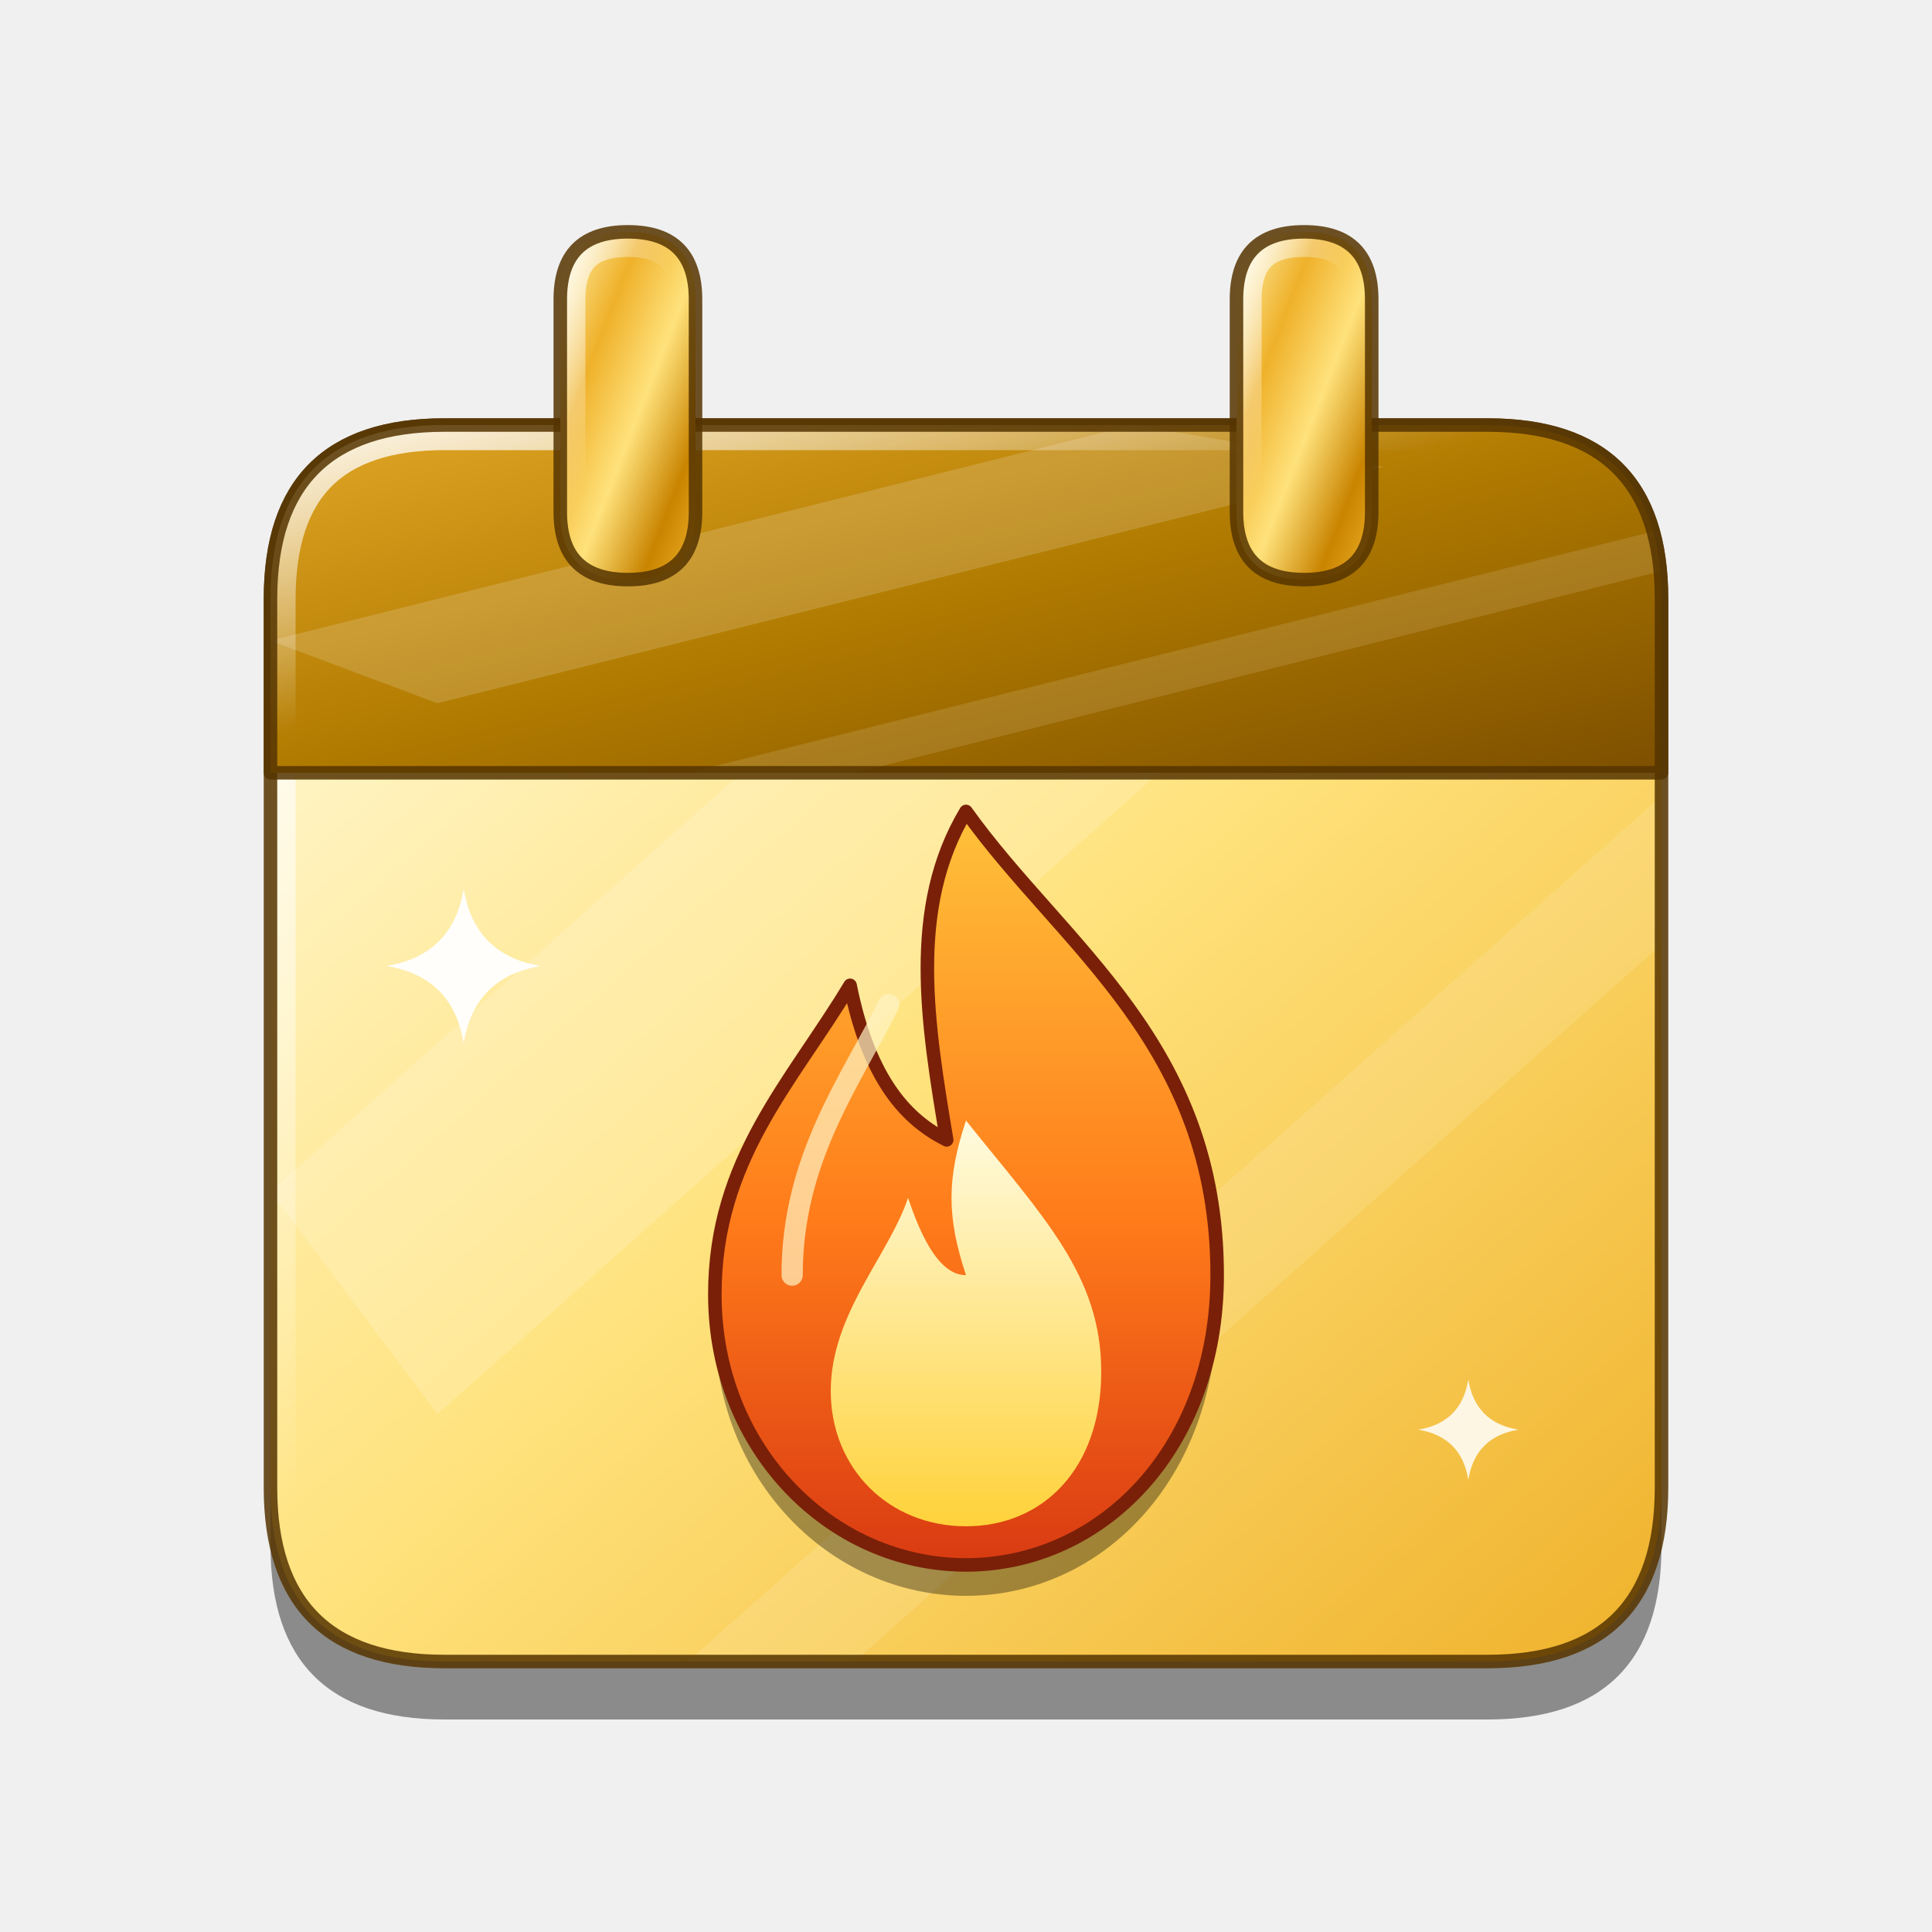
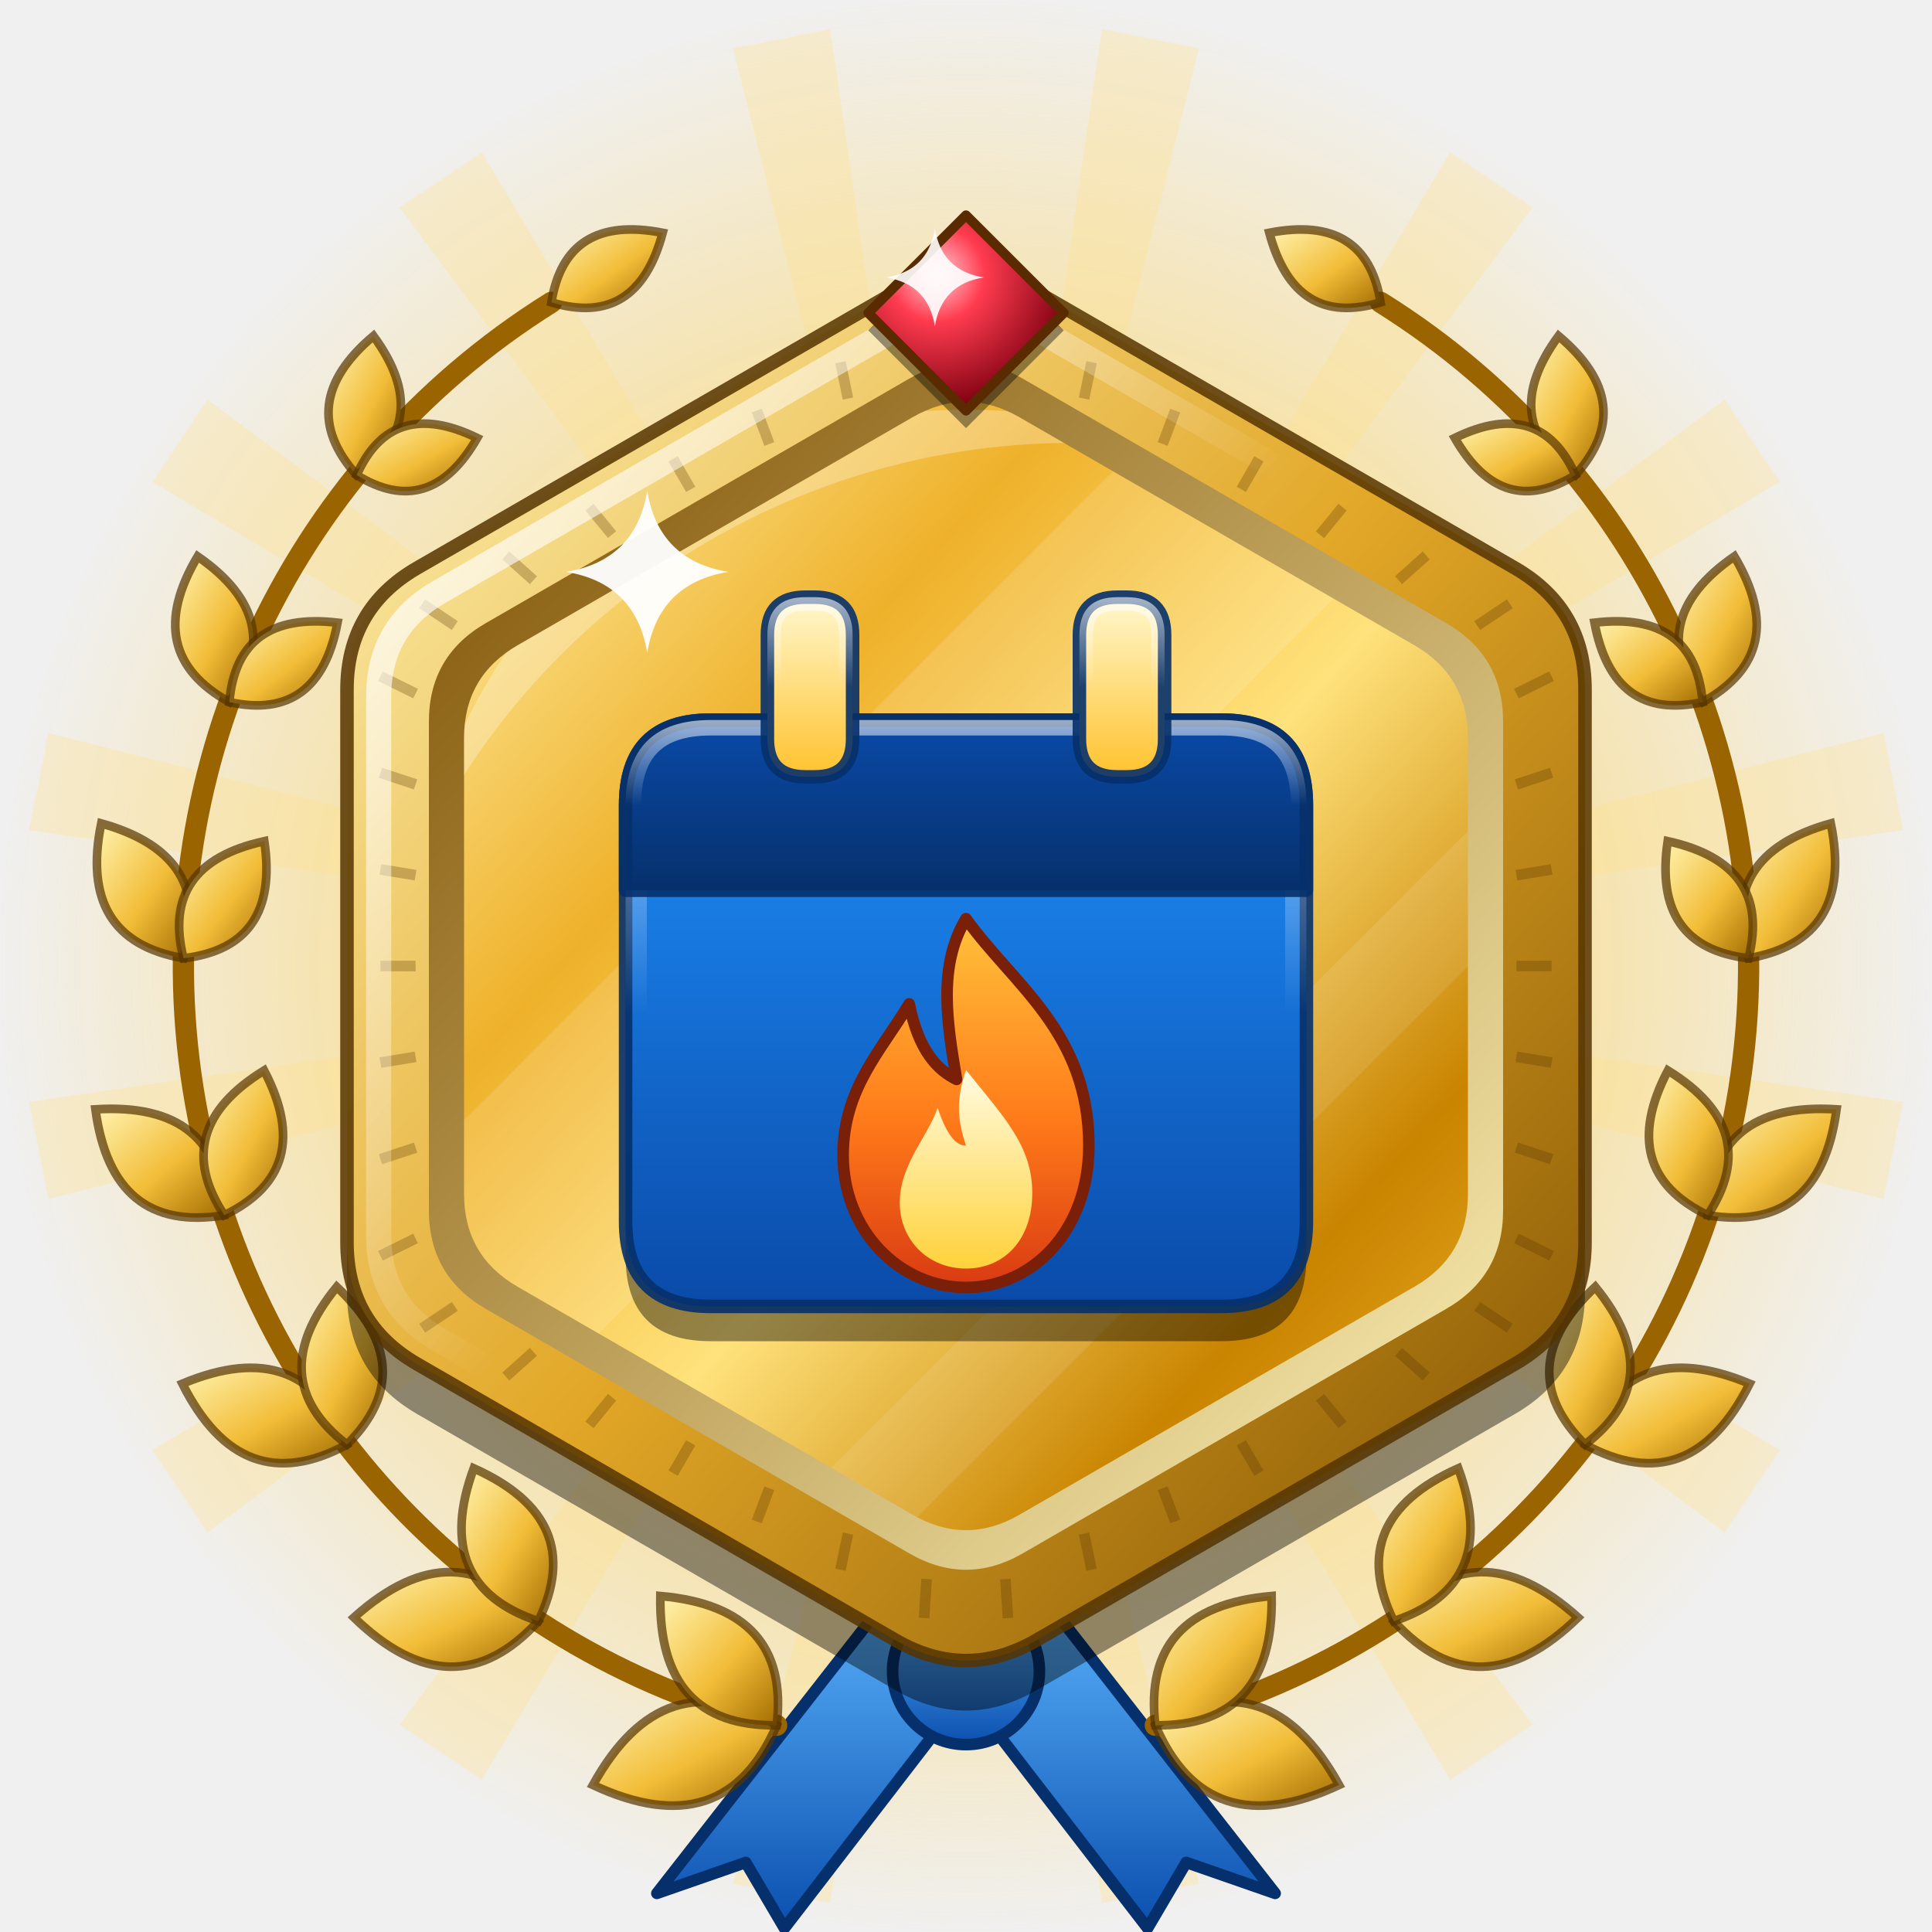
<svg xmlns="http://www.w3.org/2000/svg" width="120" height="120" viewBox="0 0 100 100">
  <defs>
-     <linearGradient id="m" x1="0" y1="0" x2="1" y2="1">
+     <linearGradient id="diasReto-oro-sym" x1="0" y1="0" x2="0" y2="1">
+       <stop offset="0" stop-color="#1f93ff" />
+       <stop offset="1" stop-color="#0a4aa8" />
+     </linearGradient>
+     <linearGradient id="diasReto-oro-symD" x1="0" y1="0" x2="0" y2="1">
+       <stop offset="0" stop-color="#0a4aa8" />
+       <stop offset="1" stop-color="#06306b" />
+     </linearGradient>
+     <linearGradient id="diasReto-oro-light" x1="0" y1="0" x2="0" y2="1">
+       <stop offset="0" stop-color="#fff8cf" />
+       <stop offset="1" stop-color="#ffc22e" />
+     </linearGradient>
+     <linearGradient id="diasReto-oro-symHl" x1="0" y1="0" x2="0" y2="1">
+       <stop offset="0" stop-color="#fff" stop-opacity="0.6" />
+       <stop offset="0.5" stop-color="#fff" stop-opacity="0" />
+       <stop offset="1" stop-color="#fff" stop-opacity="0" />
+     </linearGradient>
+     <linearGradient id="diasReto-oro-acc" x1="0" y1="0" x2="0" y2="1">
+       <stop offset="0" stop-color="#ff8a4a" />
+       <stop offset="1" stop-color="#d93a12" />
+     </linearGradient>
+     <linearGradient id="diasReto-oro-flame" x1="0" y1="0" x2="0" y2="1">
+       <stop offset="0" stop-color="#ffc23a" />
+       <stop offset="0.55" stop-color="#ff7a1a" />
+       <stop offset="1" stop-color="#d93a12" />
+     </linearGradient>
+     <linearGradient id="diasReto-oro-flameIn" x1="0" y1="0" x2="0" y2="1">
+       <stop offset="0" stop-color="#fffbe0" />
+       <stop offset="1" stop-color="#ffd23a" />
+     </linearGradient>
+     <radialGradient id="diasReto-oro-glow" cx="0.5" cy="0.5" r="0.5">
+       <stop offset="0.45" stop-color="#ffcf47" stop-opacity="0.6" />
+       <stop offset="1" stop-color="#ffcf47" stop-opacity="0" />
+     </radialGradient>
+     <linearGradient id="diasReto-oro-leaf" x1="0" y1="0" x2="1" y2="1">
+       <stop offset="0" stop-color="#fff3b0" />
+       <stop offset="0.55" stop-color="#f2bd38" />
+       <stop offset="1" stop-color="#a26c00" />
+     </linearGradient>
+     <linearGradient id="diasReto-oro-ribbon" x1="0" y1="0" x2="0" y2="1">
+       <stop offset="0" stop-color="#5cb6ff" />
+       <stop offset="1" stop-color="#0b4fae" />
+     </linearGradient>
+     <radialGradient id="diasReto-oro-gem" cx="0.35" cy="0.3" r="0.7">
+       <stop offset="0" stop-color="#ffd0d6" />
+       <stop offset="0.35" stop-color="#ff3b4f" />
+       <stop offset="1" stop-color="#7a0010" />
+     </radialGradient>
+     <linearGradient id="diasReto-oro-rim" x1="0" y1="0" x2="1" y2="1">
+       <stop offset="0" stop-color="#fff4b8" />
+       <stop offset="0.5" stop-color="#e2a727" />
+       <stop offset="1" stop-color="#7d4f00" />
+     </linearGradient>
+     <linearGradient id="diasReto-oro-rimIn" x1="0" y1="0" x2="1" y2="1">
+       <stop offset="0" stop-color="#7d4f00" />
+       <stop offset="1" stop-color="#fff4b8" />
+     </linearGradient>
+     <linearGradient id="diasReto-oro-hl" x1="0" y1="0" x2="1" y2="1">
+       <stop offset="0" stop-color="#fff" stop-opacity="0.95" />
+       <stop offset="0.45" stop-color="#fff" stop-opacity="0" />
+       <stop offset="1" stop-color="#fff" stop-opacity="0" />
+     </linearGradient>
+     <linearGradient id="diasReto-oro-face" x1="0" y1="0" x2="1" y2="1">
      <stop offset="0" stop-color="#fff4b0" />
      <stop offset="0.3" stop-color="#efb12a" />
      <stop offset="0.55" stop-color="#ffe27c" />
      <stop offset="0.8" stop-color="#c98400" />
      <stop offset="1" stop-color="#efb12a" />
    </linearGradient>
-     <linearGradient id="md" x1="0" y1="0" x2="1" y2="1">
-       <stop offset="0" stop-color="#e2a727" />
-       <stop offset="0.5" stop-color="#b07a00" />
-       <stop offset="1" stop-color="#7d4f00" />
-     </linearGradient>
-     <linearGradient id="ml" x1="0" y1="0" x2="1" y2="1">
-       <stop offset="0" stop-color="#fffbe0" />
-       <stop offset="0.5" stop-color="#ffe27c" />
-       <stop offset="1" stop-color="#efb12a" />
-     </linearGradient>
-     <linearGradient id="hl" x1="0" y1="0" x2="1" y2="1">
-       <stop offset="0" stop-color="#fff" stop-opacity="0.95" />
-       <stop offset="0.45" stop-color="#fff" stop-opacity="0" />
-       <stop offset="1" stop-color="#fff" stop-opacity="0" />
-     </linearGradient>
-     <linearGradient id="flame" x1="0" y1="0" x2="0" y2="1">
-       <stop offset="0" stop-color="#ffc23a" />
-       <stop offset="0.55" stop-color="#ff7a1a" />
-       <stop offset="1" stop-color="#d93a12" />
-     </linearGradient>
-     <linearGradient id="flameIn" x1="0" y1="0" x2="0" y2="1">
-       <stop offset="0" stop-color="#fffbe0" />
-       <stop offset="1" stop-color="#ffd23a" />
-     </linearGradient>
-     <clipPath id="c0">
-       <path d="M14,31Q14,22 23,22L77,22Q86,22 86,31L86,77Q86,86 77,86L23,86Q14,86 14,77Z" />
-     </clipPath>
-     <clipPath id="c1">
-       <path d="M23,22L77,22Q86,22 86,31L86,40L14,40L14,31Q14,22 23,22Z" />
-     </clipPath>
-     <clipPath id="c2">
-       <path d="M29,15.5Q29,12 32.5,12L32.5,12Q36,12 36,15.5L36,26.5Q36,30 32.5,30L32.5,30Q29,30 29,26.5Z" />
-     </clipPath>
-     <clipPath id="c3">
-       <path d="M64,15.5Q64,12 67.5,12L67.5,12Q71,12 71,15.5L71,26.5Q71,30 67.5,30L67.5,30Q64,30 64,26.5Z" />
+     <clipPath id="diasReto-oro-fc">
+       <path d="M47.23,21.6Q50,20 52.77,21.6L73.21,33.4Q75.98,35 75.98,38.2L75.98,61.8Q75.98,65 73.21,66.6L52.77,78.4Q50,80 47.23,78.4L26.79,66.6Q24.02,65 24.02,61.8L24.02,38.2Q24.02,35 26.79,33.4Z" />
+     </clipPath>
+     <clipPath id="diasReto-oro-s0">
+       <path d="M32.38,41.68Q32.38,37.27 36.78,37.27L63.22,37.27Q67.62,37.27 67.62,41.68L67.62,63.22Q67.62,67.62 63.22,67.62L36.78,67.62Q32.38,67.62 32.38,63.22Z" />
+     </clipPath>
+     <clipPath id="diasReto-oro-s1">
+       <path d="M36.78,37.27L63.22,37.27Q67.62,37.27 67.62,41.68L67.62,46.08L32.38,46.08L32.38,41.68Q32.38,37.27 36.78,37.27Z" />
+     </clipPath>
+     <clipPath id="diasReto-oro-s2">
+       <path d="M39.72,32.87Q39.72,30.91 41.68,30.91L42.17,30.91Q44.13,30.91 44.13,32.87L44.13,38.25Q44.13,40.21 42.17,40.21L41.68,40.21Q39.72,40.21 39.72,38.25Z" />
+     </clipPath>
+     <clipPath id="diasReto-oro-s3">
+       <path d="M55.87,32.87Q55.87,30.91 57.83,30.91L58.32,30.91Q60.28,30.91 60.28,32.87L60.28,38.25Q60.28,40.21 58.32,40.21L57.83,40.21Q55.87,40.21 55.87,38.25Z" />
    </clipPath>
  </defs>
-   <path d="M14,34Q14,25 23,25L77,25Q86,25 86,34L86,80Q86,89 77,89L23,89Q14,89 14,80Z" fill="#000" opacity="0.42" />
-   <path d="M23,25L77,25Q86,25 86,34L86,43L14,43L14,34Q14,25 23,25Z" fill="#000" opacity="0.42" />
-   <path d="M29,18.5Q29,15 32.5,15L32.5,15Q36,15 36,18.5L36,29.5Q36,33 32.5,33L32.5,33Q29,33 29,29.5Z" fill="#000" opacity="0.42" />
-   <path d="M64,18.5Q64,15 67.5,15L67.5,15Q71,15 71,18.5L71,29.5Q71,33 67.5,33L67.5,33Q64,33 64,29.5Z" fill="#000" opacity="0.42" />
-   <path d="M14,31Q14,22 23,22L77,22Q86,22 86,31L86,77Q86,86 77,86L23,86Q14,86 14,77Z" fill="url(#ml)" />
-   <g clip-path="url(#c0)">
-     <polygon points="14,61.68 58.64,22 71.6,29.68 22.64,73.2" fill="#fff" opacity="0.16" />
-     <polygon points="35.6,86 86,41.2 86,48.88 44.24,86" fill="#fff" opacity="0.12" />
-     <path d="M14,31Q14,22 23,22L77,22Q86,22 86,31L86,77Q86,86 77,86L23,86Q14,86 14,77Z" fill="none" stroke="url(#hl)" stroke-width="2.6" />
-   </g>
-   <path d="M14,31Q14,22 23,22L77,22Q86,22 86,31L86,77Q86,86 77,86L23,86Q14,86 14,77Z" fill="none" stroke="#553400" stroke-width="0.7" stroke-opacity="0.85" stroke-linejoin="round" />
-   <path d="M23,22L77,22Q86,22 86,31L86,40L14,40L14,31Q14,22 23,22Z" fill="url(#md)" />
-   <g clip-path="url(#c1)">
-     <polygon points="14,33.16 58.64,22 71.6,24.16 22.64,36.4" fill="#fff" opacity="0.16" />
-     <polygon points="35.6,40 86,27.4 86,29.56 44.24,40" fill="#fff" opacity="0.12" />
-     <path d="M23,22L77,22Q86,22 86,31L86,40L14,40L14,31Q14,22 23,22Z" fill="none" stroke="url(#hl)" stroke-width="2.6" />
-   </g>
-   <path d="M23,22L77,22Q86,22 86,31L86,40L14,40L14,31Q14,22 23,22Z" fill="none" stroke="#553400" stroke-width="0.7" stroke-opacity="0.85" stroke-linejoin="round" />
-   <path d="M29,15.5Q29,12 32.5,12L32.5,12Q36,12 36,15.5L36,26.5Q36,30 32.5,30L32.5,30Q29,30 29,26.5Z" fill="url(#m)" />
-   <g clip-path="url(#c2)">
-     <path d="M29,15.5Q29,12 32.5,12L32.5,12Q36,12 36,15.5L36,26.5Q36,30 32.5,30L32.5,30Q29,30 29,26.5Z" fill="none" stroke="url(#hl)" stroke-width="2.6" />
-   </g>
-   <path d="M29,15.5Q29,12 32.5,12L32.5,12Q36,12 36,15.5L36,26.5Q36,30 32.5,30L32.5,30Q29,30 29,26.5Z" fill="none" stroke="#553400" stroke-width="0.7" stroke-opacity="0.85" stroke-linejoin="round" />
-   <path d="M64,15.5Q64,12 67.5,12L67.5,12Q71,12 71,15.5L71,26.5Q71,30 67.5,30L67.5,30Q64,30 64,26.5Z" fill="url(#m)" />
-   <g clip-path="url(#c3)">
-     <path d="M64,15.5Q64,12 67.5,12L67.5,12Q71,12 71,15.5L71,26.5Q71,30 67.5,30L67.5,30Q64,30 64,26.5Z" fill="none" stroke="url(#hl)" stroke-width="2.6" />
-   </g>
-   <path d="M64,15.5Q64,12 67.5,12L67.5,12Q71,12 71,15.5L71,26.5Q71,30 67.5,30L67.5,30Q64,30 64,26.5Z" fill="none" stroke="#553400" stroke-width="0.7" stroke-opacity="0.85" stroke-linejoin="round" />
-   <path d="M50,43.6C55,50.6 63,55.6 63,67.6C63,76.6 57,82.6 50,82.6C43,82.6 37,76.6 37,68.6C37,61.6 41,57.6 44,52.6C45,57.6 47,59.6 49,60.6C48,54.6 47,48.6 50,43.6Z" fill="#000" opacity="0.35" />
-   <path d="M50,42C55,49 63,54 63,66C63,75 57,81 50,81C43,81 37,75 37,67C37,60 41,56 44,51C45,56 47,58 49,59C48,53 47,47 50,42Z" fill="url(#flame)" stroke="#7a2008" stroke-width="0.7" stroke-linejoin="round" />
-   <path d="M50,58C54,63 57,66 57,71C57,76 54,79 50,79C46,79 43,76 43,72C43,68 46,65 47,62C48,65 49,66 50,66C49,63 49,61 50,58Z" fill="url(#flameIn)" />
-   <path d="M46,52C44,56 41,60 41,66" fill="none" stroke="#fff3c4" stroke-width="1.1" stroke-linecap="round" opacity="0.7" />
-   <path d="M24,46Q24.56,49.44 28,50Q24.56,50.56 24,54Q23.44,50.56 20,50Q23.44,49.44 24,46Z" fill="#fff" opacity="0.95" />
-   <path d="M76,71.4Q76.36,73.64 78.6,74Q76.36,74.36 76,76.6Q75.64,74.36 73.4,74Q75.64,73.64 76,71.4Z" fill="#fff" opacity="0.85" />
+   <circle cx="50" cy="50" r="50" fill="url(#diasReto-oro-glow)" />
+   <polygon points="50,50 98.49,57.03 97.49,62.06" fill="#ffe08a" opacity="0.32" />
+   <polygon points="50,50 92.11,75.05 89.26,79.32" fill="#ffe08a" opacity="0.32" />
+   <polygon points="50,50 79.32,89.26 75.05,92.11" fill="#ffe08a" opacity="0.32" />
+   <polygon points="50,50 62.06,97.49 57.03,98.49" fill="#ffe08a" opacity="0.32" />
+   <polygon points="50,50 42.97,98.49 37.94,97.49" fill="#ffe08a" opacity="0.32" />
+   <polygon points="50,50 24.95,92.11 20.68,89.26" fill="#ffe08a" opacity="0.32" />
+   <polygon points="50,50 10.74,79.32 7.89,75.05" fill="#ffe08a" opacity="0.32" />
+   <polygon points="50,50 2.51,62.06 1.51,57.03" fill="#ffe08a" opacity="0.32" />
+   <polygon points="50,50 1.51,42.97 2.51,37.94" fill="#ffe08a" opacity="0.32" />
+   <polygon points="50,50 7.89,24.95 10.74,20.68" fill="#ffe08a" opacity="0.32" />
+   <polygon points="50,50 20.68,10.74 24.95,7.89" fill="#ffe08a" opacity="0.32" />
+   <polygon points="50,50 37.94,2.51 42.97,1.51" fill="#ffe08a" opacity="0.32" />
+   <polygon points="50,50 57.03,1.51 62.06,2.51" fill="#ffe08a" opacity="0.32" />
+   <polygon points="50,50 75.05,7.89 79.32,10.74" fill="#ffe08a" opacity="0.32" />
+   <polygon points="50,50 89.26,20.68 92.11,24.95" fill="#ffe08a" opacity="0.32" />
+   <polygon points="50,50 97.49,37.94 98.49,42.97" fill="#ffe08a" opacity="0.32" />
+   <polygon points="46.5,82 34,98 38.6,96.4 40.6,99.8 52,85" fill="url(#diasReto-oro-ribbon)" stroke="#06306b" stroke-width="0.6" stroke-linejoin="round" />
+   <polygon points="53.5,82 66,98 61.4,96.4 59.4,99.8 48,85" fill="url(#diasReto-oro-ribbon)" stroke="#06306b" stroke-width="0.6" stroke-linejoin="round" />
+   <path d="M40.2,89.3A40.5 40.5 0 0 1 28.54,15.65" fill="none" stroke="#9a6400" stroke-width="1.1" stroke-linecap="round" />
+   <path d="M40.2,89.3Q34.34,85.81 30.69,92.39Q37.51,95.57 40.2,89.3Z" fill="url(#diasReto-oro-leaf)" stroke="#553400" stroke-width="0.45" stroke-opacity="0.7" />
+   <path d="M40.2,89.3Q40.92,83.2 34.18,82.61Q34.06,89.38 40.2,89.3Z" fill="url(#diasReto-oro-leaf)" stroke="#553400" stroke-width="0.45" stroke-opacity="0.7" />
+   <path d="M27.86,83.91Q23.66,78.93 18.32,83.72Q23.47,88.72 27.86,83.91Z" fill="url(#diasReto-oro-leaf)" stroke="#553400" stroke-width="0.45" stroke-opacity="0.7" />
+   <path d="M27.86,83.91Q30.42,78.64 24.52,76Q22.3,82.06 27.86,83.91Z" fill="url(#diasReto-oro-leaf)" stroke="#553400" stroke-width="0.45" stroke-opacity="0.7" />
+   <path d="M17.96,74.77Q15.74,68.99 9.44,71.62Q12.51,77.73 17.96,74.77Z" fill="url(#diasReto-oro-leaf)" stroke="#553400" stroke-width="0.45" stroke-opacity="0.7" />
+   <path d="M17.96,74.77Q21.91,70.83 17.43,66.61Q13.54,71.37 17.96,74.77Z" fill="url(#diasReto-oro-leaf)" stroke="#553400" stroke-width="0.45" stroke-opacity="0.7" />
+   <path d="M11.61,62.9Q11.42,57.01 4.94,57.42Q5.8,63.85 11.61,62.9Z" fill="url(#diasReto-oro-leaf)" stroke="#553400" stroke-width="0.45" stroke-opacity="0.7" />
+   <path d="M11.61,62.9Q16.38,60.59 13.67,55.41Q8.7,58.47 11.61,62.9Z" fill="url(#diasReto-oro-leaf)" stroke="#553400" stroke-width="0.45" stroke-opacity="0.7" />
+   <path d="M9.5,49.6Q11.16,44.27 5.24,42.62Q4.01,48.64 9.5,49.6Z" fill="url(#diasReto-oro-leaf)" stroke="#553400" stroke-width="0.45" stroke-opacity="0.7" />
+   <path d="M9.5,49.6Q14.49,49.01 13.68,43.54Q8.27,44.73 9.5,49.6Z" fill="url(#diasReto-oro-leaf)" stroke="#553400" stroke-width="0.45" stroke-opacity="0.7" />
+   <path d="M11.87,36.34Q15,32.1 10.23,28.8Q7.27,33.79 11.87,36.34Z" fill="url(#diasReto-oro-leaf)" stroke="#553400" stroke-width="0.45" stroke-opacity="0.7" />
+   <path d="M11.87,36.34Q16.5,37.36 17.47,32.23Q12.28,31.62 11.87,36.34Z" fill="url(#diasReto-oro-leaf)" stroke="#553400" stroke-width="0.45" stroke-opacity="0.7" />
+   <path d="M18.46,24.59Q22.55,21.79 19.33,17.39Q15.16,20.9 18.46,24.59Z" fill="url(#diasReto-oro-leaf)" stroke="#553400" stroke-width="0.45" stroke-opacity="0.7" />
+   <path d="M18.46,24.59Q22.26,26.93 24.7,22.67Q20.28,20.52 18.46,24.59Z" fill="url(#diasReto-oro-leaf)" stroke="#553400" stroke-width="0.45" stroke-opacity="0.7" />
+   <path d="M28.54,15.65Q32.98,16.99 34.3,12.05Q29.28,11.07 28.54,15.65Z" fill="url(#diasReto-oro-leaf)" stroke="#553400" stroke-width="0.45" stroke-opacity="0.7" />
+   <path d="M59.8,89.3A40.5 40.5 0 0 0 71.46,15.65" fill="none" stroke="#9a6400" stroke-width="1.1" stroke-linecap="round" />
+   <path d="M59.8,89.3Q62.49,95.57 69.31,92.39Q65.66,85.81 59.8,89.3Z" fill="url(#diasReto-oro-leaf)" stroke="#553400" stroke-width="0.45" stroke-opacity="0.7" />
+   <path d="M59.8,89.3Q65.94,89.38 65.82,82.61Q59.08,83.2 59.8,89.3Z" fill="url(#diasReto-oro-leaf)" stroke="#553400" stroke-width="0.45" stroke-opacity="0.7" />
+   <path d="M72.14,83.91Q76.53,88.72 81.68,83.72Q76.34,78.93 72.14,83.91Z" fill="url(#diasReto-oro-leaf)" stroke="#553400" stroke-width="0.45" stroke-opacity="0.7" />
+   <path d="M72.14,83.91Q77.7,82.06 75.48,76Q69.58,78.64 72.14,83.91Z" fill="url(#diasReto-oro-leaf)" stroke="#553400" stroke-width="0.45" stroke-opacity="0.7" />
+   <path d="M82.04,74.77Q87.49,77.73 90.56,71.62Q84.26,68.99 82.04,74.77Z" fill="url(#diasReto-oro-leaf)" stroke="#553400" stroke-width="0.45" stroke-opacity="0.7" />
+   <path d="M82.04,74.77Q86.46,71.37 82.57,66.61Q78.09,70.83 82.04,74.77Z" fill="url(#diasReto-oro-leaf)" stroke="#553400" stroke-width="0.45" stroke-opacity="0.7" />
+   <path d="M88.39,62.9Q94.2,63.85 95.06,57.42Q88.58,57.01 88.39,62.9Z" fill="url(#diasReto-oro-leaf)" stroke="#553400" stroke-width="0.45" stroke-opacity="0.7" />
+   <path d="M88.39,62.9Q91.3,58.47 86.33,55.41Q83.62,60.59 88.39,62.9Z" fill="url(#diasReto-oro-leaf)" stroke="#553400" stroke-width="0.45" stroke-opacity="0.7" />
+   <path d="M90.5,49.6Q95.99,48.64 94.76,42.62Q88.84,44.27 90.5,49.6Z" fill="url(#diasReto-oro-leaf)" stroke="#553400" stroke-width="0.45" stroke-opacity="0.7" />
+   <path d="M90.5,49.6Q91.73,44.73 86.32,43.54Q85.51,49.01 90.5,49.6Z" fill="url(#diasReto-oro-leaf)" stroke="#553400" stroke-width="0.45" stroke-opacity="0.7" />
+   <path d="M88.13,36.34Q92.73,33.79 89.77,28.8Q85,32.1 88.13,36.34Z" fill="url(#diasReto-oro-leaf)" stroke="#553400" stroke-width="0.45" stroke-opacity="0.7" />
+   <path d="M88.13,36.34Q87.72,31.62 82.53,32.23Q83.5,37.36 88.13,36.34Z" fill="url(#diasReto-oro-leaf)" stroke="#553400" stroke-width="0.45" stroke-opacity="0.7" />
+   <path d="M81.54,24.59Q84.84,20.9 80.67,17.39Q77.45,21.79 81.54,24.59Z" fill="url(#diasReto-oro-leaf)" stroke="#553400" stroke-width="0.45" stroke-opacity="0.7" />
+   <path d="M81.54,24.59Q79.72,20.52 75.3,22.67Q77.74,26.93 81.54,24.59Z" fill="url(#diasReto-oro-leaf)" stroke="#553400" stroke-width="0.45" stroke-opacity="0.7" />
+   <path d="M71.46,15.65Q70.72,11.07 65.7,12.05Q67.02,16.99 71.46,15.65Z" fill="url(#diasReto-oro-leaf)" stroke="#553400" stroke-width="0.45" stroke-opacity="0.7" />
+   <circle cx="50" cy="86.5" r="3.8" fill="url(#diasReto-oro-ribbon)" stroke="#06306b" stroke-width="0.6" />
+   <path d="M46.36,17.69Q50,15.59 53.64,17.69L78.41,31.99Q82.04,34.09 82.04,38.29L82.04,66.89Q82.04,71.09 78.41,73.19L53.64,87.49Q50,89.59 46.36,87.49L21.59,73.19Q17.96,71.09 17.96,66.89L17.96,38.29Q17.96,34.09 21.59,31.99Z" fill="#000" opacity="0.42" stroke-linejoin="round" />
+   <path d="M46.36,15.1Q50,13 53.64,15.1L78.41,29.4Q82.04,31.5 82.04,35.7L82.04,64.3Q82.04,68.5 78.41,70.6L53.64,84.9Q50,87 46.36,84.9L21.59,70.6Q17.96,68.5 17.96,64.3L17.96,35.7Q17.96,31.5 21.59,29.4Z" fill="url(#diasReto-oro-rim)" stroke="#553400" stroke-width="0.7" stroke-opacity="0.85" stroke-linejoin="round" />
+   <line x1="52.04" y1="18.28" x2="52.17" y2="16.25" stroke="#553400" stroke-width="0.55" opacity="0.28" />
+   <line x1="56.11" y1="20.63" x2="56.5" y2="18.75" stroke="#553400" stroke-width="0.55" opacity="0.28" />
+   <line x1="60.18" y1="22.98" x2="60.83" y2="21.25" stroke="#553400" stroke-width="0.55" opacity="0.28" />
+   <line x1="64.25" y1="25.33" x2="65.16" y2="23.75" stroke="#553400" stroke-width="0.55" opacity="0.28" />
+   <line x1="68.32" y1="27.68" x2="69.49" y2="26.25" stroke="#553400" stroke-width="0.55" opacity="0.28" />
+   <line x1="72.39" y1="30.03" x2="73.82" y2="28.75" stroke="#553400" stroke-width="0.55" opacity="0.28" />
+   <line x1="76.46" y1="32.38" x2="78.15" y2="31.25" stroke="#553400" stroke-width="0.55" opacity="0.28" />
+   <line x1="78.49" y1="35.9" x2="80.31" y2="35" stroke="#553400" stroke-width="0.55" opacity="0.28" />
+   <line x1="78.49" y1="40.6" x2="80.31" y2="40" stroke="#553400" stroke-width="0.55" opacity="0.28" />
+   <line x1="78.49" y1="45.3" x2="80.31" y2="45" stroke="#553400" stroke-width="0.55" opacity="0.28" />
+   <line x1="78.49" y1="50" x2="80.31" y2="50" stroke="#553400" stroke-width="0.55" opacity="0.28" />
+   <line x1="78.49" y1="54.7" x2="80.31" y2="55" stroke="#553400" stroke-width="0.55" opacity="0.28" />
+   <line x1="78.49" y1="59.4" x2="80.31" y2="60" stroke="#553400" stroke-width="0.55" opacity="0.28" />
+   <line x1="78.49" y1="64.1" x2="80.31" y2="65" stroke="#553400" stroke-width="0.55" opacity="0.28" />
+   <line x1="76.46" y1="67.62" x2="78.15" y2="68.75" stroke="#553400" stroke-width="0.55" opacity="0.28" />
+   <line x1="72.39" y1="69.97" x2="73.82" y2="71.25" stroke="#553400" stroke-width="0.55" opacity="0.28" />
+   <line x1="68.32" y1="72.32" x2="69.49" y2="73.75" stroke="#553400" stroke-width="0.55" opacity="0.28" />
+   <line x1="64.25" y1="74.68" x2="65.16" y2="76.25" stroke="#553400" stroke-width="0.55" opacity="0.28" />
+   <line x1="60.18" y1="77.03" x2="60.83" y2="78.75" stroke="#553400" stroke-width="0.55" opacity="0.28" />
+   <line x1="56.11" y1="79.38" x2="56.5" y2="81.25" stroke="#553400" stroke-width="0.55" opacity="0.28" />
+   <line x1="52.04" y1="81.73" x2="52.17" y2="83.75" stroke="#553400" stroke-width="0.55" opacity="0.28" />
+   <line x1="47.96" y1="81.73" x2="47.83" y2="83.75" stroke="#553400" stroke-width="0.55" opacity="0.28" />
+   <line x1="43.89" y1="79.38" x2="43.5" y2="81.25" stroke="#553400" stroke-width="0.55" opacity="0.28" />
+   <line x1="39.82" y1="77.03" x2="39.17" y2="78.75" stroke="#553400" stroke-width="0.55" opacity="0.28" />
+   <line x1="35.75" y1="74.68" x2="34.84" y2="76.25" stroke="#553400" stroke-width="0.55" opacity="0.28" />
+   <line x1="31.68" y1="72.32" x2="30.51" y2="73.75" stroke="#553400" stroke-width="0.55" opacity="0.28" />
+   <line x1="27.61" y1="69.97" x2="26.18" y2="71.25" stroke="#553400" stroke-width="0.55" opacity="0.28" />
+   <line x1="23.54" y1="67.62" x2="21.85" y2="68.75" stroke="#553400" stroke-width="0.55" opacity="0.28" />
+   <line x1="21.51" y1="64.1" x2="19.69" y2="65" stroke="#553400" stroke-width="0.55" opacity="0.28" />
+   <line x1="21.51" y1="59.4" x2="19.69" y2="60" stroke="#553400" stroke-width="0.55" opacity="0.28" />
+   <line x1="21.51" y1="54.7" x2="19.69" y2="55" stroke="#553400" stroke-width="0.55" opacity="0.28" />
+   <line x1="21.51" y1="50" x2="19.69" y2="50" stroke="#553400" stroke-width="0.55" opacity="0.28" />
+   <line x1="21.51" y1="45.3" x2="19.69" y2="45" stroke="#553400" stroke-width="0.55" opacity="0.28" />
+   <line x1="21.51" y1="40.6" x2="19.69" y2="40" stroke="#553400" stroke-width="0.55" opacity="0.28" />
+   <line x1="21.51" y1="35.9" x2="19.69" y2="35" stroke="#553400" stroke-width="0.55" opacity="0.28" />
+   <line x1="23.54" y1="32.38" x2="21.85" y2="31.25" stroke="#553400" stroke-width="0.55" opacity="0.28" />
+   <line x1="27.61" y1="30.03" x2="26.18" y2="28.75" stroke="#553400" stroke-width="0.55" opacity="0.28" />
+   <line x1="31.68" y1="27.67" x2="30.51" y2="26.25" stroke="#553400" stroke-width="0.55" opacity="0.28" />
+   <line x1="35.75" y1="25.33" x2="34.84" y2="23.75" stroke="#553400" stroke-width="0.55" opacity="0.28" />
+   <line x1="39.82" y1="22.98" x2="39.17" y2="21.25" stroke="#553400" stroke-width="0.55" opacity="0.28" />
+   <line x1="43.89" y1="20.63" x2="43.5" y2="18.75" stroke="#553400" stroke-width="0.55" opacity="0.28" />
+   <line x1="47.96" y1="18.27" x2="47.83" y2="16.25" stroke="#553400" stroke-width="0.55" opacity="0.28" />
+   <path d="M46.88,16.7Q50,14.9 53.12,16.7L77.28,30.65Q80.4,32.45 80.4,36.05L80.4,63.95Q80.4,67.55 77.28,69.35L53.12,83.3Q50,85.1 46.88,83.3L22.72,69.35Q19.6,67.55 19.6,63.95L19.6,36.05Q19.6,32.45 22.72,30.65Z" fill="none" stroke="url(#diasReto-oro-hl)" stroke-width="1.3" />
+   <path d="M47.06,19.6Q50,17.9 52.94,19.6L74.85,32.25Q77.8,33.95 77.8,37.35L77.8,62.65Q77.8,66.05 74.85,67.75L52.94,80.4Q50,82.1 47.06,80.4L25.15,67.75Q22.2,66.05 22.2,62.65L22.2,37.35Q22.2,33.95 25.15,32.25Z" fill="url(#diasReto-oro-rimIn)" />
+   <path d="M47.23,21.6Q50,20 52.77,21.6L73.21,33.4Q75.98,35 75.98,38.2L75.98,61.8Q75.98,65 73.21,66.6L52.77,78.4Q50,80 47.23,78.4L26.79,66.6Q24.02,65 24.02,61.8L24.02,38.2Q24.02,35 26.79,33.4Z" fill="url(#diasReto-oro-face)" />
+   <g clip-path="url(#diasReto-oro-fc)">
+     <polygon points="18,64 64,18 74,26 26,74" fill="#fff" opacity="0.13" />
+     <polygon points="33,86 86,33 89,37 37,89" fill="#fff" opacity="0.1" />
+     <path d="M21.83,44.01A28.8 28.8 0 0 1 60.79,23.3A37.44 37.44 0 0 0 21.83,44.01Z" fill="#fff" opacity="0.28" />
+   </g>
+   <path d="M32.38,43.48Q32.38,39.07 36.78,39.07L63.22,39.07Q67.62,39.07 67.62,43.48L67.62,65.02Q67.62,69.42 63.22,69.42L36.78,69.42Q32.38,69.42 32.38,65.02Z" fill="#000" opacity="0.42" stroke-linejoin="round" />
+   <path d="M39.72,34.67Q39.72,32.71 41.68,32.71L42.17,32.71Q44.13,32.71 44.13,34.67L44.13,40.05Q44.13,42.01 42.17,42.01L41.68,42.01Q39.72,42.01 39.72,40.05Z" fill="#000" opacity="0.42" stroke-linejoin="round" />
+   <path d="M55.87,34.67Q55.87,32.71 57.83,32.71L58.32,32.71Q60.28,32.71 60.28,34.67L60.28,40.05Q60.28,42.01 58.32,42.01L57.83,42.01Q55.87,42.01 55.87,40.05Z" fill="#000" opacity="0.42" stroke-linejoin="round" />
+   <path d="M32.38,41.68Q32.38,37.27 36.78,37.27L63.22,37.27Q67.62,37.27 67.62,41.68L67.62,63.22Q67.62,67.62 63.22,67.62L36.78,67.62Q32.38,67.62 32.38,63.22Z" fill="url(#diasReto-oro-sym)" stroke="#06306b" stroke-width="0.7" stroke-opacity="0.9" stroke-linejoin="round" />
+   <g clip-path="url(#diasReto-oro-s0)">
+     <path d="M32.38,41.68Q32.38,37.27 36.78,37.27L63.22,37.27Q67.62,37.27 67.62,41.68L67.62,63.22Q67.62,67.62 63.22,67.62L36.78,67.62Q32.38,67.62 32.38,63.22Z" fill="none" stroke="url(#diasReto-oro-symHl)" stroke-width="2.2" />
+   </g>
+   <path d="M36.78,37.27L63.22,37.27Q67.62,37.27 67.62,41.68L67.62,46.08L32.38,46.08L32.38,41.68Q32.38,37.27 36.78,37.27Z" fill="url(#diasReto-oro-symD)" stroke="#06306b" stroke-width="0.7" stroke-opacity="0.9" stroke-linejoin="round" />
+   <g clip-path="url(#diasReto-oro-s1)">
+     <path d="M36.78,37.27L63.22,37.27Q67.62,37.27 67.62,41.68L67.62,46.08L32.38,46.08L32.38,41.68Q32.38,37.27 36.78,37.27Z" fill="none" stroke="url(#diasReto-oro-symHl)" stroke-width="1.6" />
+   </g>
+   <path d="M32.38,46.08L67.62,46.08" fill="none" stroke="url(#diasReto-oro-light)" stroke-width="1.17" opacity="0.6" stroke-linecap="round" />
+   <path d="M39.72,32.87Q39.72,30.91 41.68,30.91L42.17,30.91Q44.13,30.91 44.13,32.87L44.13,38.25Q44.13,40.21 42.17,40.21L41.68,40.21Q39.72,40.21 39.72,38.25Z" fill="url(#diasReto-oro-light)" stroke="#06306b" stroke-width="0.7" stroke-opacity="0.9" stroke-linejoin="round" />
+   <g clip-path="url(#diasReto-oro-s2)">
+     <path d="M39.72,32.87Q39.72,30.91 41.68,30.91L42.17,30.91Q44.13,30.91 44.13,32.87L44.13,38.25Q44.13,40.21 42.17,40.21L41.68,40.21Q39.72,40.21 39.72,38.25Z" fill="none" stroke="url(#diasReto-oro-symHl)" stroke-width="1.4" />
+   </g>
+   <path d="M55.87,32.87Q55.87,30.91 57.83,30.91L58.32,30.91Q60.28,30.91 60.28,32.87L60.28,38.25Q60.28,40.21 58.32,40.21L57.83,40.21Q55.87,40.21 55.87,38.25Z" fill="url(#diasReto-oro-light)" stroke="#06306b" stroke-width="0.7" stroke-opacity="0.9" stroke-linejoin="round" />
+   <g clip-path="url(#diasReto-oro-s3)">
+     <path d="M55.87,32.87Q55.87,30.91 57.83,30.91L58.32,30.91Q60.28,30.91 60.28,32.87L60.28,38.25Q60.28,40.21 58.32,40.21L57.83,40.21Q55.87,40.21 55.87,38.25Z" fill="none" stroke="url(#diasReto-oro-symHl)" stroke-width="1.4" />
+   </g>
+   <path d="M50,47.55C52.45,50.98 56.36,53.43 56.36,59.3C56.36,63.71 53.43,66.64 50,66.64C46.57,66.64 43.64,63.71 43.64,59.79C43.64,56.36 45.59,54.41 47.06,51.96C47.55,54.41 48.53,55.38 49.51,55.87C49.02,52.94 48.53,50 50,47.55Z" fill="url(#diasReto-oro-flame)" stroke="#7a2008" stroke-width="0.6" stroke-linejoin="round" />
+   <path d="M50,55.38C51.96,57.83 53.43,59.3 53.43,61.75C53.43,64.19 51.96,65.66 50,65.66C48.04,65.66 46.57,64.19 46.57,62.24C46.57,60.28 48.04,58.81 48.53,57.34C49.02,58.81 49.51,59.3 50,59.3C49.51,57.83 49.51,56.85 50,55.38Z" fill="url(#diasReto-oro-flameIn)" />
+   <polygon points="50,12.04 55.06,17.1 50,22.16 44.94,17.1" fill="#000" opacity="0.4" />
+   <polygon points="50,11.14 55.06,16.2 50,21.26 44.94,16.2" fill="url(#diasReto-oro-gem)" stroke="#5a2a00" stroke-width="0.5" stroke-linejoin="round" />
+   <path d="M48.39,11.83Q48.74,14.01 50.92,14.36Q48.74,14.71 48.39,16.89Q48.04,14.71 45.86,14.36Q48.04,14.01 48.39,11.83Z" fill="#fff" opacity="0.9" />
+   <path d="M33.5,25.4Q34.09,29.01 37.7,29.6Q34.09,30.19 33.5,33.8Q32.91,30.19 29.3,29.6Q32.91,29.01 33.5,25.4Z" fill="#fff" opacity="0.95" />
</svg>
